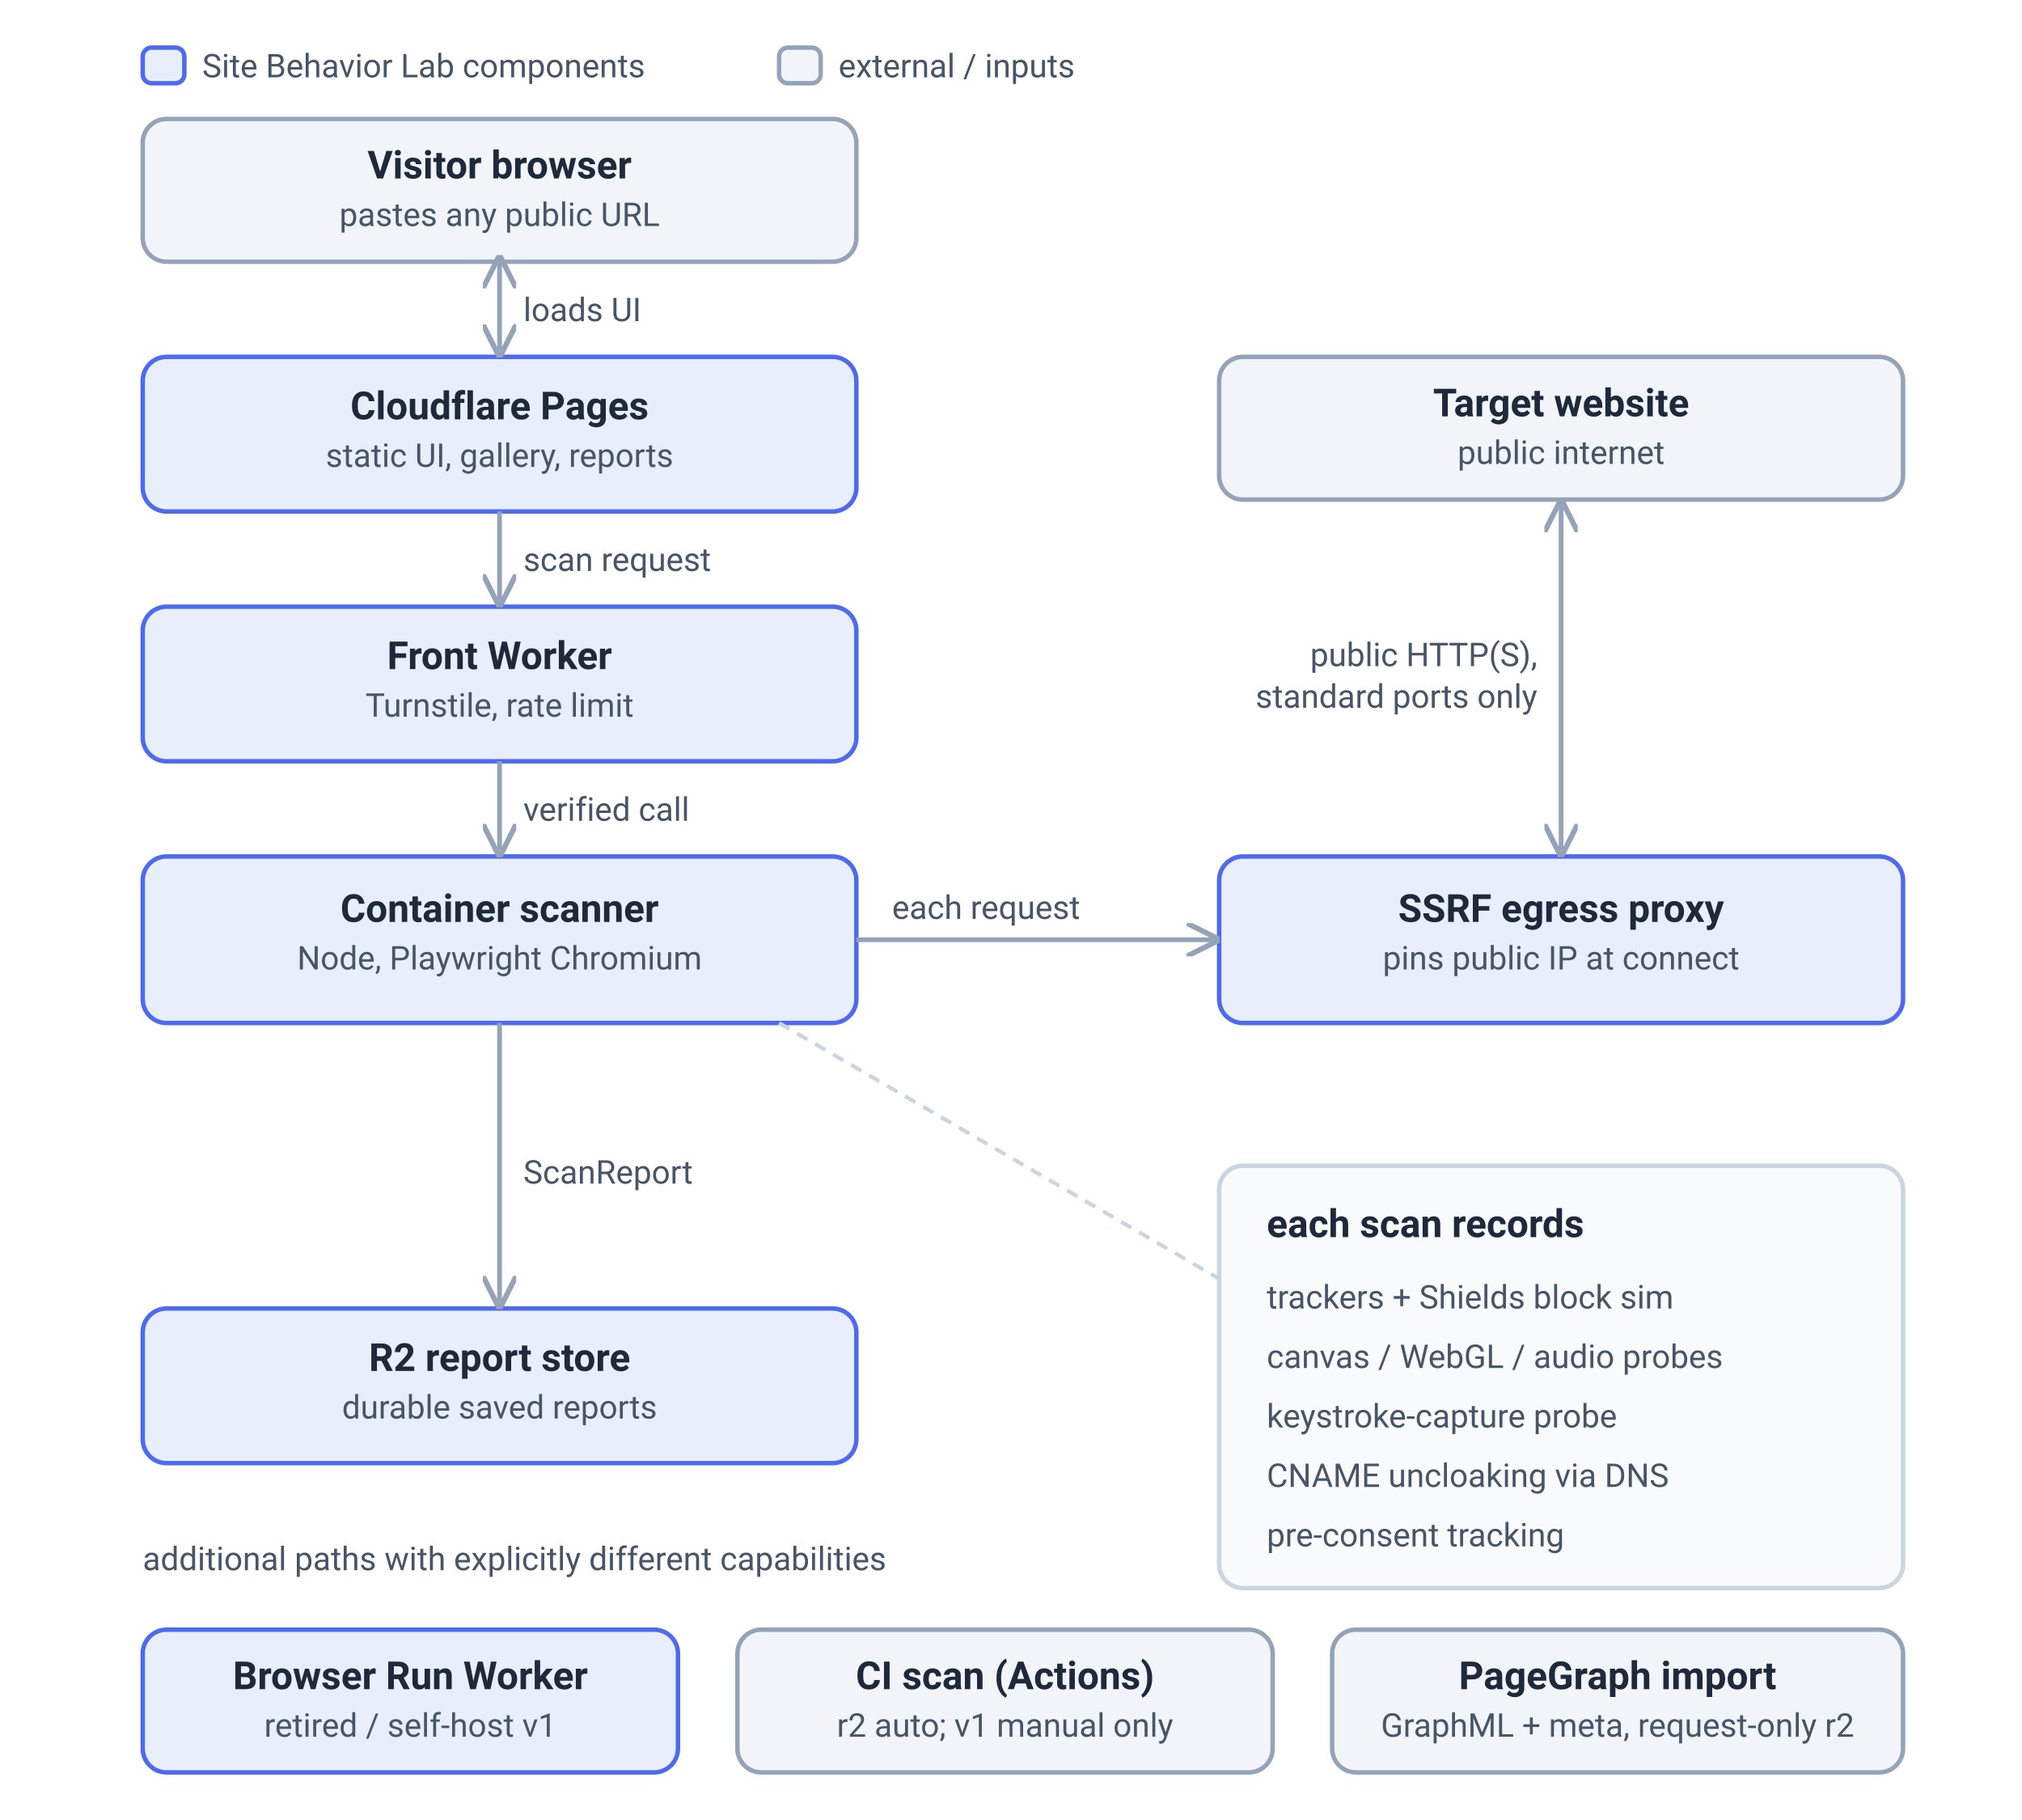
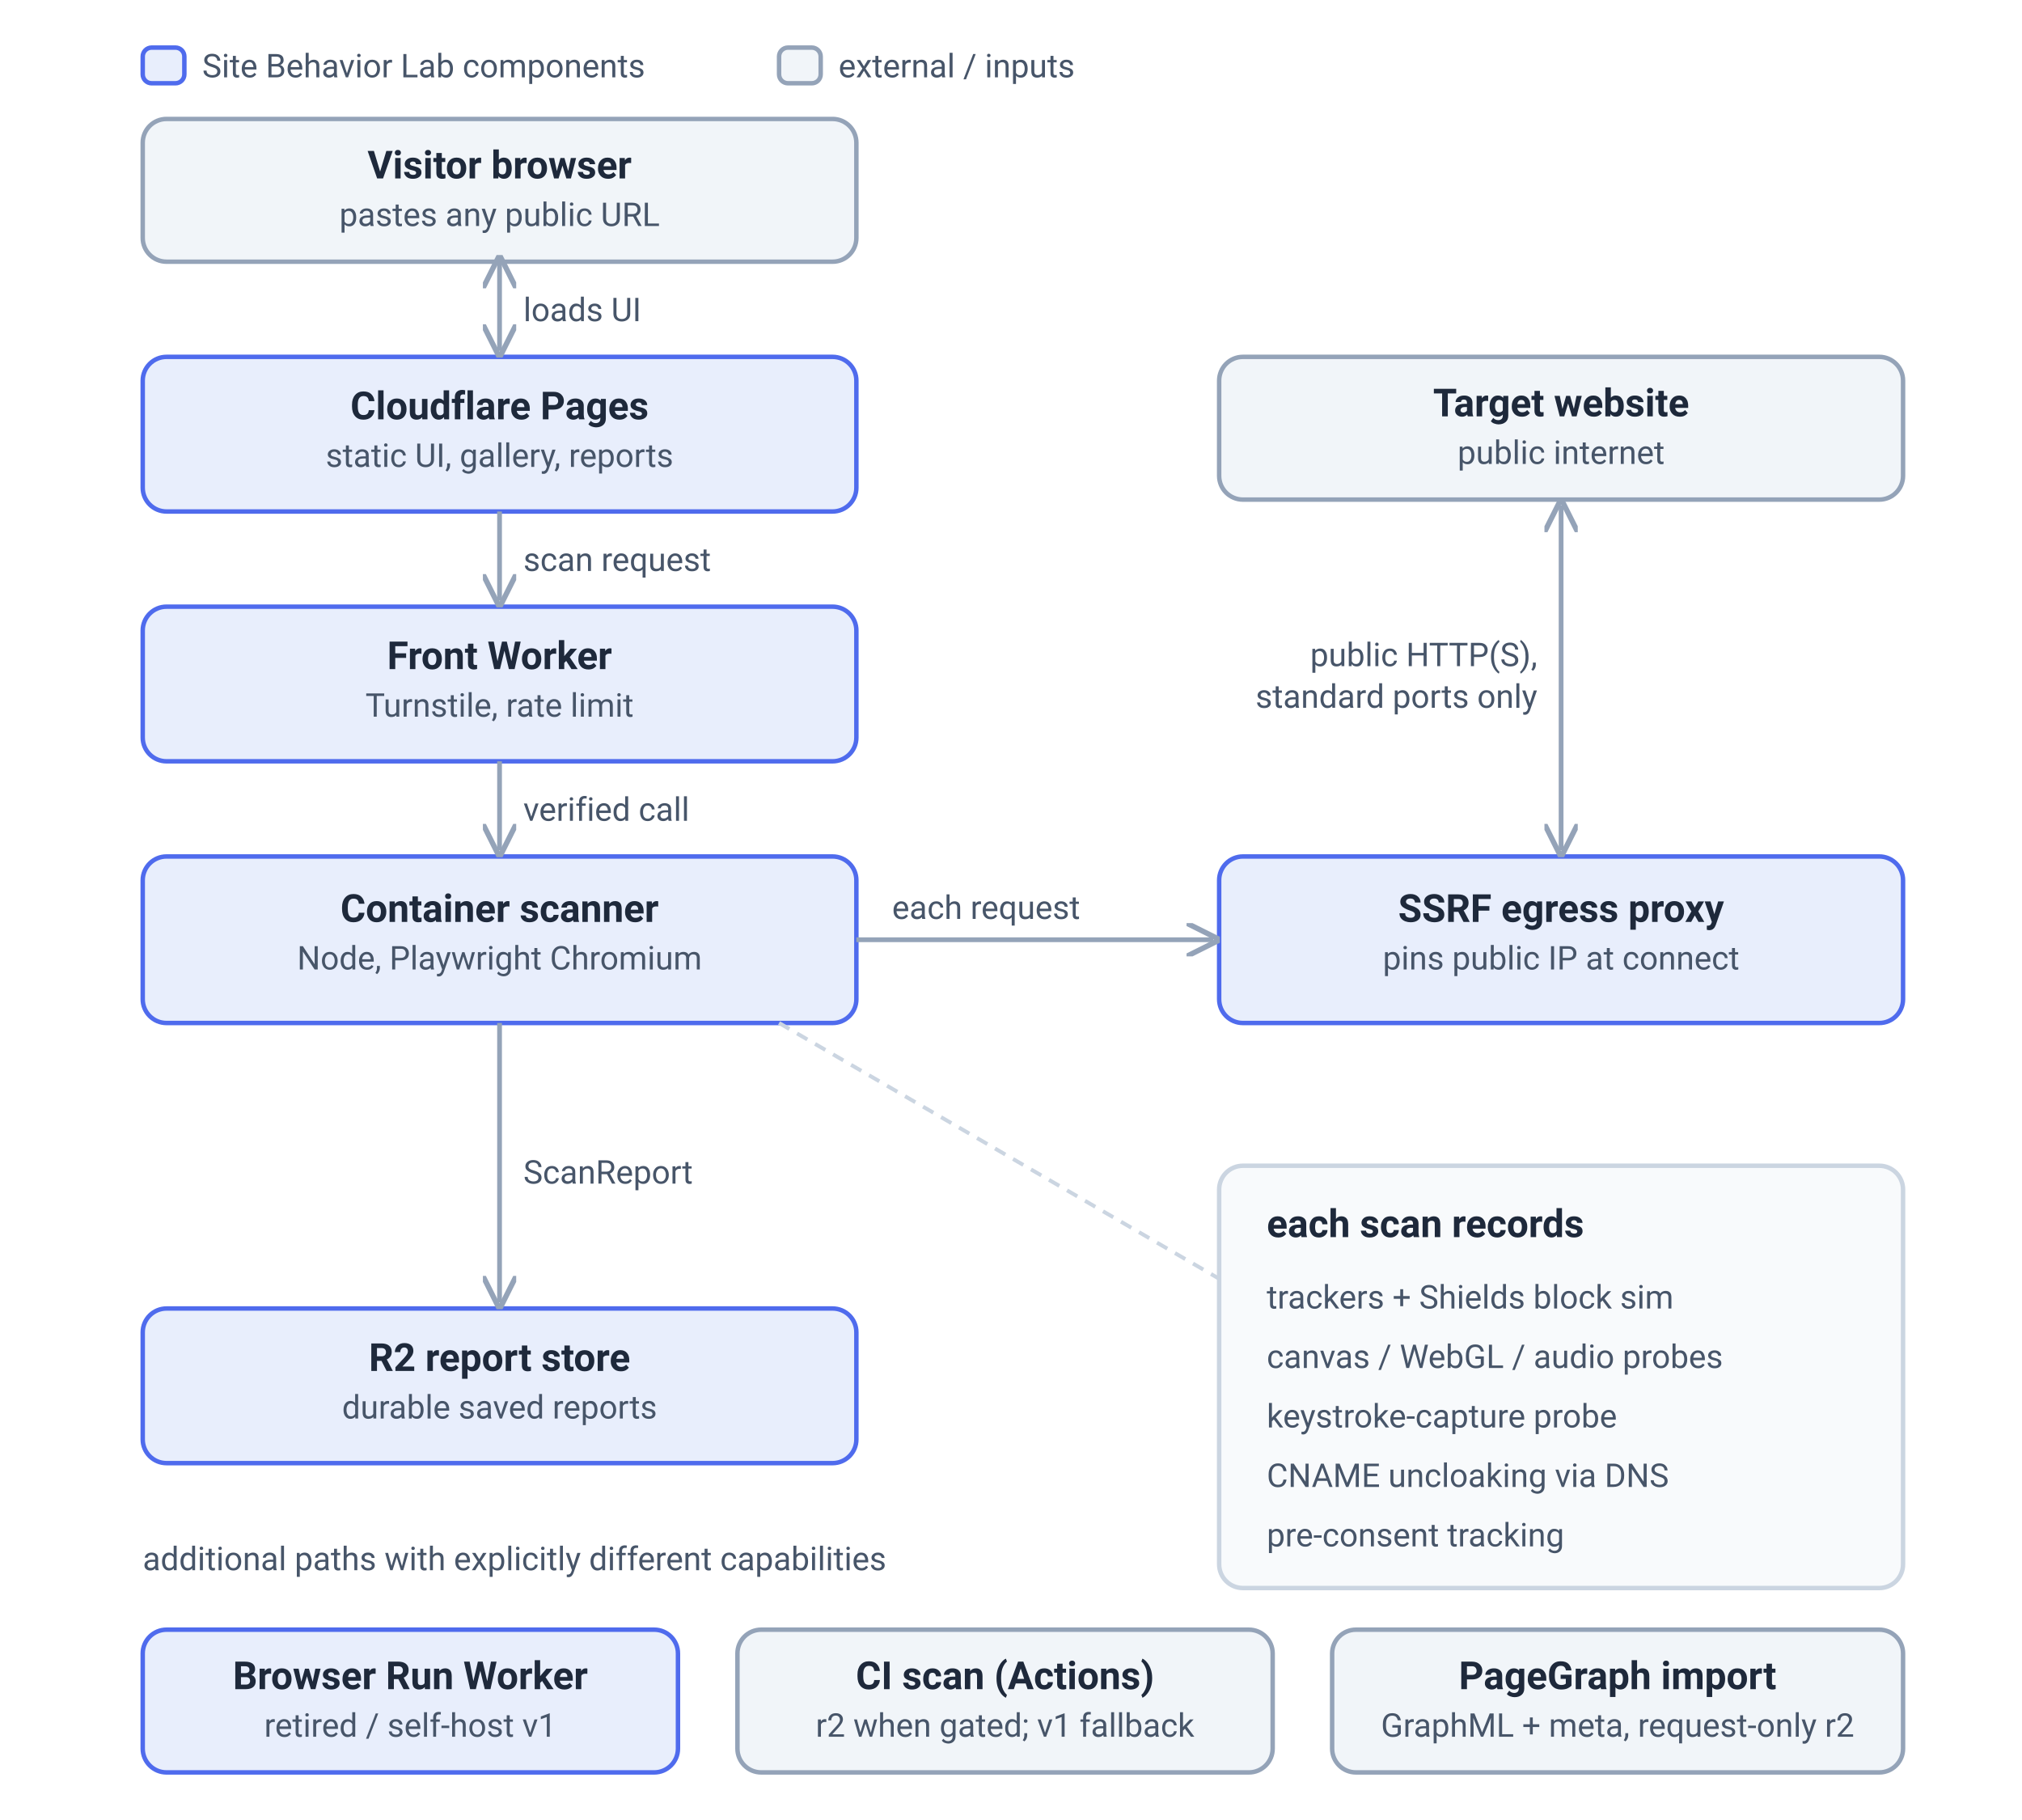
<svg xmlns="http://www.w3.org/2000/svg" width="680" viewBox="0 0 680 612" role="img">
  <style>
  text { font-family: -apple-system, BlinkMacSystemFont, "Segoe UI", Roboto, Helvetica, Arial, sans-serif; }
  .th { font-size: 13px; font-weight: 600; fill: #1e293b; }
  .ts { font-size: 11px; fill: #475569; }
  .c-blue rect, rect.c-blue { fill: #e8eefc; stroke: #4f6bed; stroke-width: 1.5; }
  .c-gray rect, rect.c-gray { fill: #f1f5f9; stroke: #94a3b8; stroke-width: 1.5; }
  rect.box { fill: #f8fafc; stroke: #cbd5e1; stroke-width: 1.5; }
  .leader { stroke: #cbd5e1; stroke-width: 1.3; stroke-dasharray: 4 3; fill: none; }
</style>
  <defs>
    <marker id="ah" viewBox="0 0 10 10" refX="8" refY="5" markerWidth="7" markerHeight="7" orient="auto-start-reverse">
      <path d="M0,0 L10,5 L0,10" fill="none" stroke="#94a3b8" stroke-width="1.6" />
    </marker>
  </defs>
  <rect x="0" y="0" width="680" height="612" fill="#ffffff" />
  <rect class="c-blue" x="48" y="16" width="14" height="12" rx="3" />
  <text class="ts" x="68" y="26">Site Behavior Lab components</text>
  <rect class="c-gray" x="262" y="16" width="14" height="12" rx="3" />
  <text class="ts" x="282" y="26">external / inputs</text>
  <g class="c-gray">
    <rect x="48" y="40" width="240" height="48" rx="8" />
    <text class="th" x="168" y="60" text-anchor="middle">Visitor browser</text>
    <text class="ts" x="168" y="76" text-anchor="middle">pastes any public URL</text>
  </g>
  <g class="c-blue">
    <rect x="48" y="120" width="240" height="52" rx="8" />
    <text class="th" x="168" y="141" text-anchor="middle">Cloudflare Pages</text>
    <text class="ts" x="168" y="157" text-anchor="middle">static UI, gallery, reports</text>
  </g>
  <g class="c-blue">
    <rect x="48" y="204" width="240" height="52" rx="8" />
    <text class="th" x="168" y="225" text-anchor="middle">Front Worker</text>
    <text class="ts" x="168" y="241" text-anchor="middle">Turnstile, rate limit</text>
  </g>
  <g class="c-blue">
    <rect x="48" y="288" width="240" height="56" rx="8" />
    <text class="th" x="168" y="310" text-anchor="middle">Container scanner</text>
    <text class="ts" x="168" y="326" text-anchor="middle">Node, Playwright Chromium</text>
  </g>
  <g class="c-blue">
    <rect x="48" y="440" width="240" height="52" rx="8" />
    <text class="th" x="168" y="461" text-anchor="middle">R2 report store</text>
    <text class="ts" x="168" y="477" text-anchor="middle">durable saved reports</text>
  </g>
  <g class="c-gray">
    <rect x="410" y="120" width="230" height="48" rx="8" />
    <text class="th" x="525" y="140" text-anchor="middle">Target website</text>
    <text class="ts" x="525" y="156" text-anchor="middle">public internet</text>
  </g>
  <g class="c-blue">
    <rect x="410" y="288" width="230" height="56" rx="8" />
    <text class="th" x="525" y="310" text-anchor="middle">SSRF egress proxy</text>
    <text class="ts" x="525" y="326" text-anchor="middle">pins public IP at connect</text>
  </g>
  <rect class="box" x="410" y="392" width="230" height="142" rx="8" />
  <text class="th" x="426" y="416">each scan records</text>
  <text class="ts" x="426" y="440">trackers + Shields block sim</text>
  <text class="ts" x="426" y="460">canvas / WebGL / audio probes</text>
  <text class="ts" x="426" y="480">keystroke-capture probe</text>
  <text class="ts" x="426" y="500">CNAME uncloaking via DNS</text>
  <text class="ts" x="426" y="520">pre-consent tracking</text>
  <text class="ts" x="48" y="528">additional paths with explicitly different capabilities</text>
  <g class="c-blue">
    <rect x="48" y="548" width="180" height="48" rx="8" />
    <text class="th" x="138" y="568" text-anchor="middle">Browser Run Worker</text>
    <text class="ts" x="138" y="584" text-anchor="middle">retired / self-host v1</text>
  </g>
  <g class="c-gray">
    <rect x="248" y="548" width="180" height="48" rx="8" />
    <text class="th" x="338" y="568" text-anchor="middle">CI scan (Actions)</text>
-     <text class="ts" x="338" y="584" text-anchor="middle">r2 auto; v1 manual only</text>
+     <text class="ts" x="338" y="584" text-anchor="middle">r2 when gated; v1 fallback</text>
  </g>
  <g class="c-gray">
    <rect x="448" y="548" width="192" height="48" rx="8" />
    <text class="th" x="544" y="568" text-anchor="middle">PageGraph import</text>
    <text class="ts" x="544" y="584" text-anchor="middle">GraphML + meta, request-only r2</text>
  </g>
  <line x1="168" y1="88" x2="168" y2="118" stroke="#94a3b8" stroke-width="1.6" marker-start="url(#ah)" marker-end="url(#ah)" />
  <text class="ts" x="176" y="108">loads UI</text>
  <line x1="168" y1="172" x2="168" y2="202" stroke="#94a3b8" stroke-width="1.6" marker-end="url(#ah)" />
  <text class="ts" x="176" y="192">scan request</text>
  <line x1="168" y1="256" x2="168" y2="286" stroke="#94a3b8" stroke-width="1.6" marker-end="url(#ah)" />
  <text class="ts" x="176" y="276">verified call</text>
  <line x1="168" y1="344" x2="168" y2="438" stroke="#94a3b8" stroke-width="1.6" marker-end="url(#ah)" />
  <text class="ts" x="176" y="398">ScanReport</text>
  <line x1="288" y1="316" x2="408" y2="316" stroke="#94a3b8" stroke-width="1.6" marker-end="url(#ah)" />
  <text class="ts" x="300" y="309">each request</text>
  <line x1="525" y1="286" x2="525" y2="170" stroke="#94a3b8" stroke-width="1.6" marker-start="url(#ah)" marker-end="url(#ah)" />
  <text class="ts" x="517" y="224" text-anchor="end">public HTTP(S),</text>
  <text class="ts" x="517" y="238" text-anchor="end">standard ports only</text>
  <line class="leader" x1="262" y1="344" x2="410" y2="430" />
</svg>
